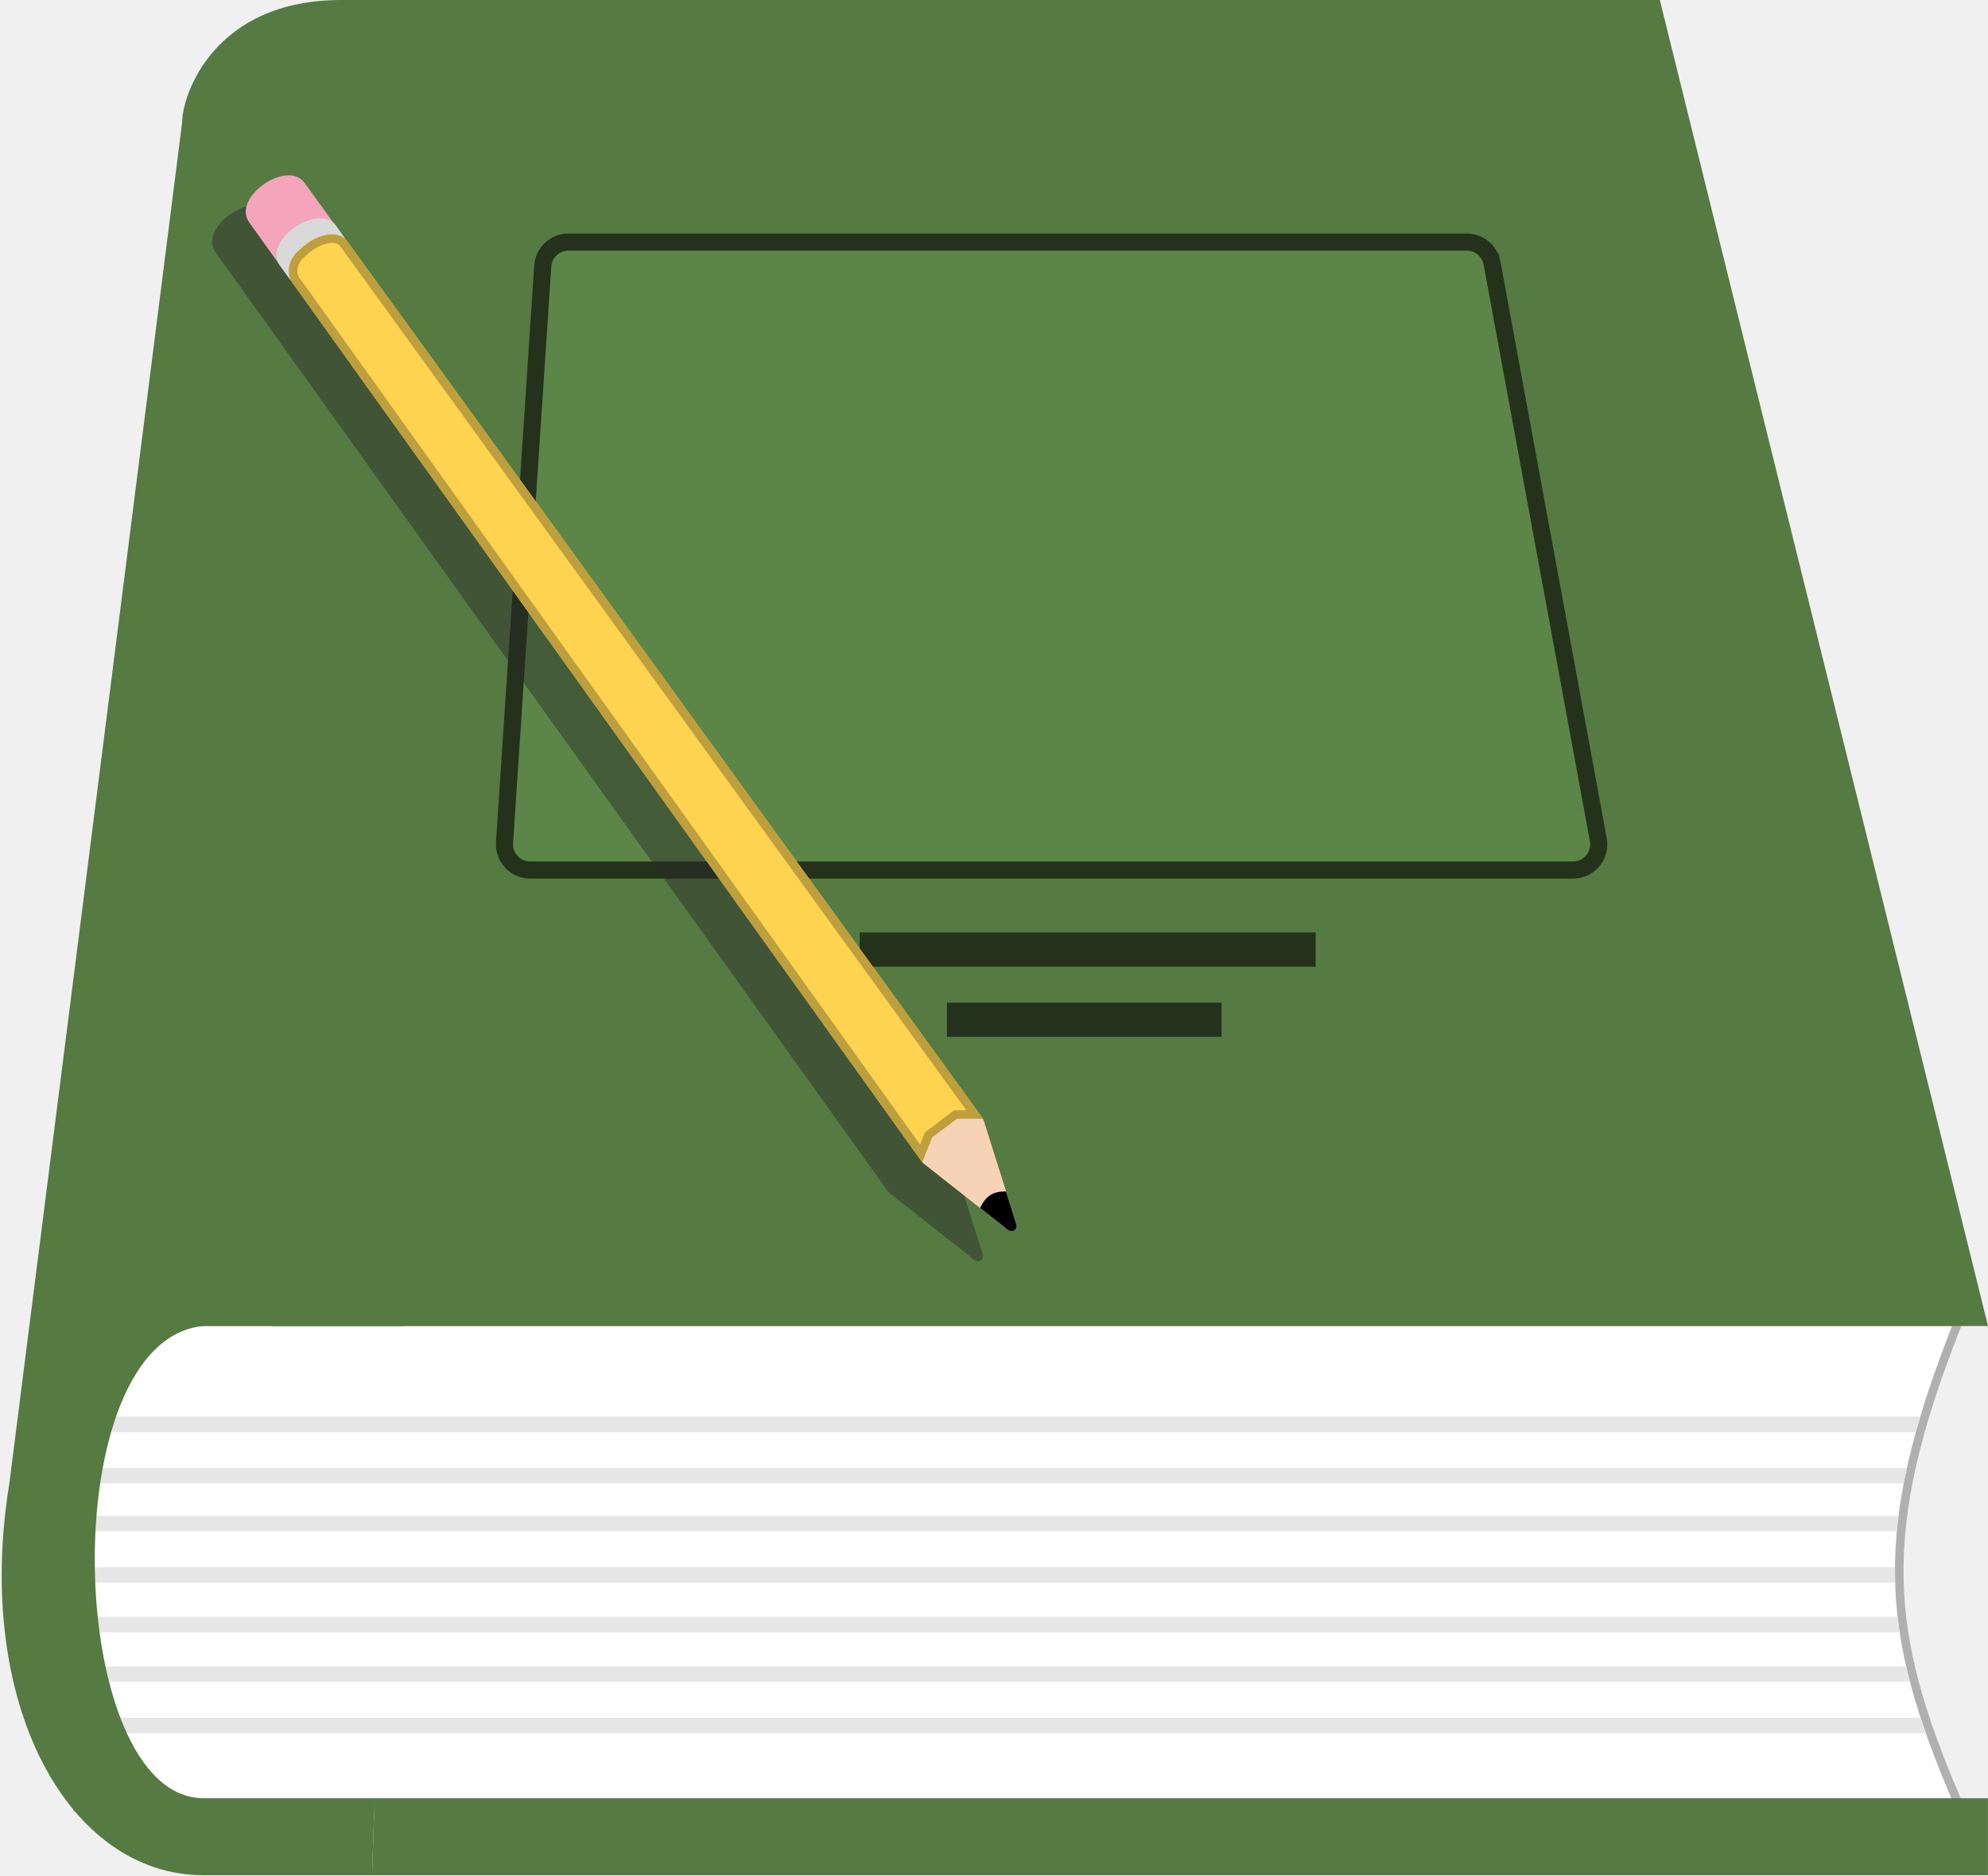
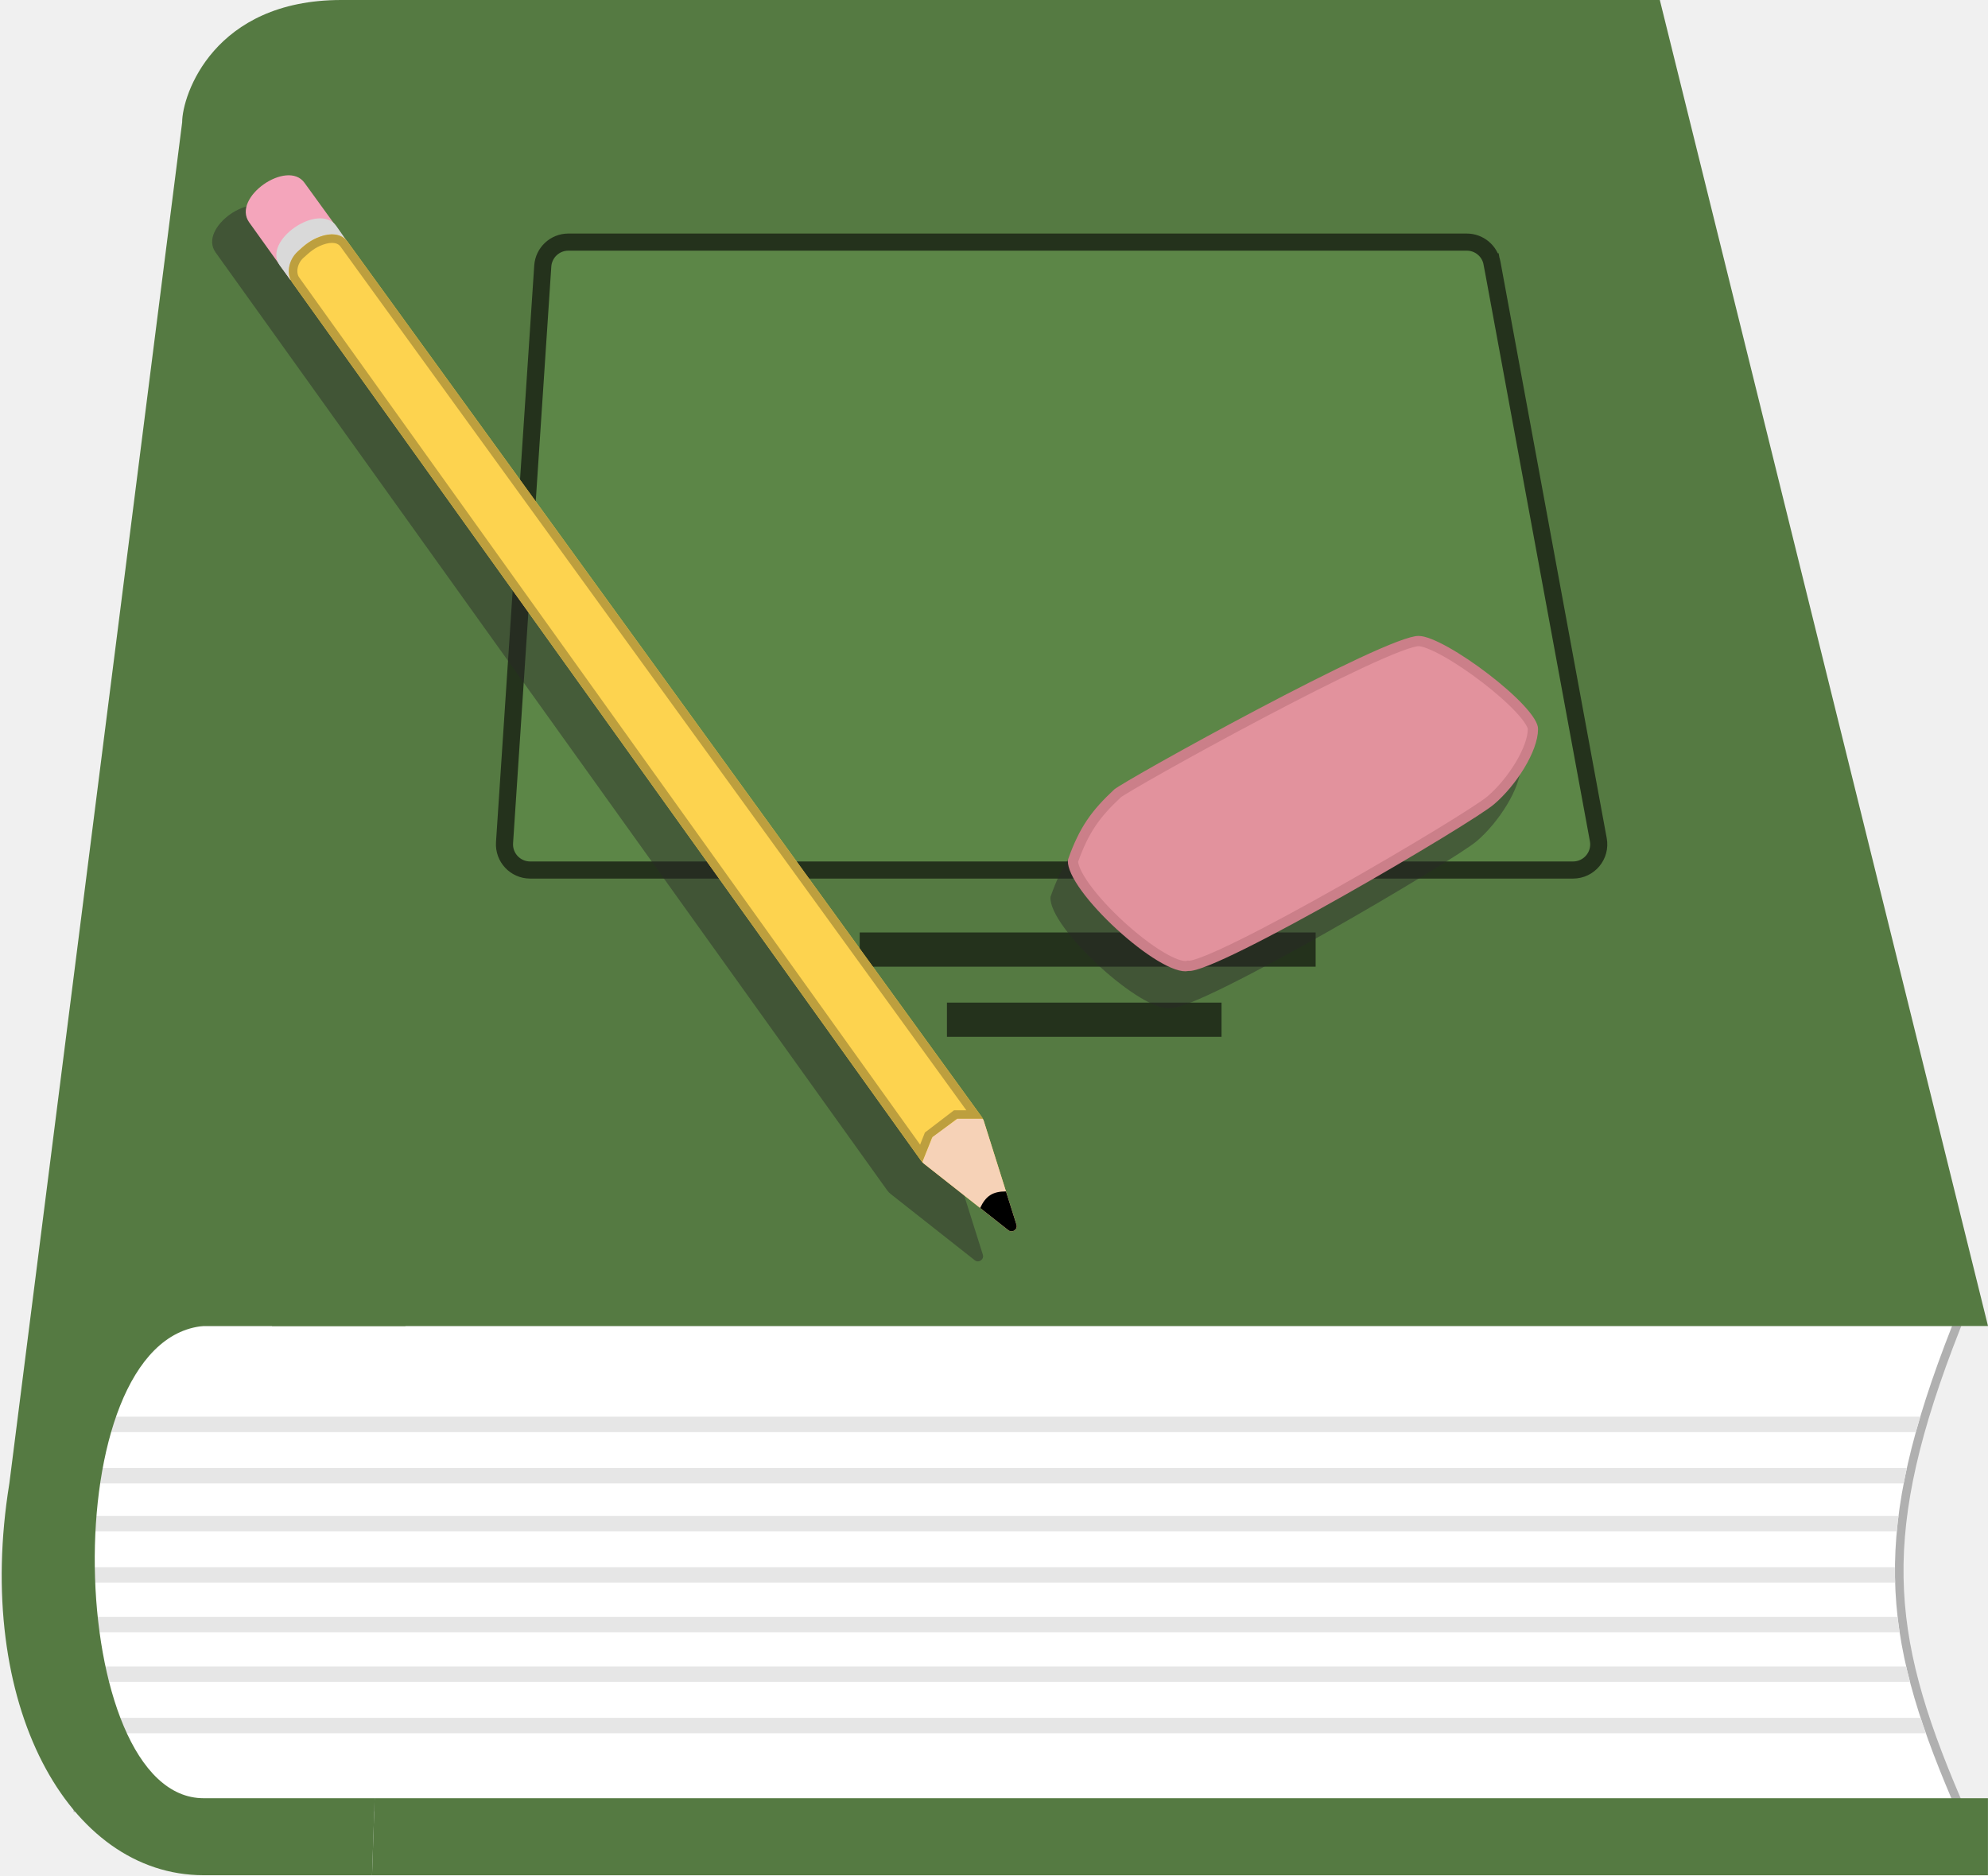
<svg xmlns="http://www.w3.org/2000/svg" width="1162" height="1096" viewBox="0 0 1162 1096" fill="none">
  <path d="M47.999 772.5H45.499V775V1054V1056.5L48.003 1056.5L1141 1054.5L1144.78 1054.49L1143.3 1051.02C1122.54 1002.42 1110.85 963.581 1110.15 922.015C1109.44 880.438 1119.72 835.895 1143.33 775.916L1144.67 772.5H1141H47.999Z" fill="white" stroke="#B0B0B0" stroke-width="5" />
  <path fill-rule="evenodd" clip-rule="evenodd" d="M47.97 837V828L1122.39 828C1121.48 831.038 1120.61 834.037 1119.79 837H47.97ZM47.97 867V858H1114.55C1113.88 861.035 1113.26 864.034 1112.69 867H47.97ZM47.97 895V886H1109.65C1109.27 889.028 1108.94 892.026 1108.66 895H47.97ZM47.97 925V916H1107.59C1107.57 919.016 1107.6 922.014 1107.69 925H47.97ZM47.97 954V945H1109.12C1109.47 948.001 1109.86 951 1110.32 954H47.97ZM47.97 983V974H1114.14C1114.83 976.987 1115.57 979.985 1116.36 983H47.97ZM47.97 1013V1004H1122.57C1123.55 1006.97 1124.57 1009.97 1125.64 1013H47.97Z" fill="#E6E6E6" />
  <path d="M218.97 1051H1161.97V1096H217.47L218.97 1051Z" fill="#557A42" />
  <path d="M209.934 0H970.177L1162 775H158.999L209.934 0Z" fill="#557A42" />
  <path d="M106.47 71.5C106.47 55.5 124.97 -1.55568e-05 199.47 0H283.97L236.97 775H118.97C30.47 783 37.965 1051 118.999 1051H218.999L217.47 1096H118.97C39.97 1096 -15.53 996 5.47 867L106.47 71.5Z" fill="#557A42" />
  <path d="M934.226 490.781C935.926 499.999 928.849 508.5 919.475 508.5H309.869C301.194 508.5 294.328 501.163 294.902 492.507L317.25 155.508C317.772 147.626 324.318 141.5 332.217 141.5H857.349C864.584 141.5 870.789 146.665 872.1 153.781L876.858 152.904L872.1 153.781L934.226 490.781Z" fill="#5C8647" stroke="#24321C" stroke-width="10" />
  <path d="M502.499 555L768.999 555M553.499 596H713.999" stroke="#24321C" stroke-width="20" stroke-dasharray="300 250 620 300 450 620" />
  <path d="M126.022 147.545C115.608 133.003 148.31 110.399 158.338 124.403L183.51 158.851L553.935 670.02C554.629 670.977 555.164 672.04 555.519 673.168L574.476 733.314C575.364 736.13 572.077 738.4 569.758 736.573L520.661 697.888C519.848 697.247 519.129 696.494 518.526 695.652L151.141 182.598L126.022 147.545Z" fill="#292929" fill-opacity="0.45" />
  <path d="M145.666 129.993C135.253 115.451 167.954 92.847 177.983 106.851L202.885 141.197L169.819 163.721L145.666 129.993Z" fill="#F4A5BB" />
  <path d="M163.498 155.109C153.085 140.567 186.502 118.021 196.53 132.025L202.883 141.198L169.818 163.721L163.498 155.109Z" fill="#D9D9D9" />
  <path d="M203.154 141.299L573.579 652.468C574.273 653.425 574.808 654.488 575.163 655.616L594.12 715.762C595.008 718.579 591.722 720.848 589.402 719.021L540.305 680.336C539.492 679.695 538.773 678.942 538.17 678.1L170.786 165.046C160.372 150.504 193.126 127.296 203.154 141.299Z" fill="#FDD34F" />
  <path d="M201.122 142.755L201.122 142.755L201.13 142.766L569.728 651.413L559.327 651.413L558.481 651.413L557.809 651.927L543.235 663.071L542.684 663.492L542.429 664.135L538.444 674.188L172.818 163.59L172.818 163.59C170.201 159.936 170.908 153.19 175.682 148.85L175.682 148.85C179.864 145.048 182.693 142.603 187.711 140.742C193.672 138.53 198.564 139.184 201.122 142.755Z" fill="#FDD34F" stroke="#BD9F3E" stroke-width="5" />
  <path d="M573.897 653.913C574.333 653.913 574.719 654.196 574.85 654.613L594.124 715.763C595.011 718.579 591.725 720.849 589.406 719.021L539.672 679.834C539.322 679.559 539.197 679.086 539.363 678.674L545.078 664.544L559.652 653.913L573.897 653.913Z" fill="#F6D2B7" />
  <path d="M594.123 715.763C595.01 718.579 591.724 720.848 589.405 719.021L572.901 706.017C576.214 698.992 580.188 696.342 588.002 696.342L594.123 715.763Z" fill="black" />
+   <path fill-rule="evenodd" clip-rule="evenodd" d="M684.492 589.074C668.174 592.782 612.546 541.975 614.029 524.174C620.689 505.183 627.922 495.247 641.102 483.009C646.294 478.188 800.569 392.52 819.112 393.262C834.317 393.262 889.575 434.798 888.833 447.778C888.833 460.758 875.853 480.784 863.244 491.539C851.006 502.293 701.18 590.557 684.492 589.074Z" fill="#292929" fill-opacity="0.45" />
+   <path d="M693.987 564.572L694.447 564.468L694.917 564.509C695.379 564.55 696.491 564.432 698.462 563.877C700.336 563.35 702.697 562.515 705.505 561.389C711.116 559.14 718.304 555.812 726.567 551.709C743.082 543.509 763.704 532.309 784.22 520.708C804.729 509.111 825.098 497.132 841.097 487.386C849.097 482.513 855.993 478.204 861.261 474.786C866.607 471.316 870.089 468.882 871.423 467.709L871.44 467.695L871.457 467.68C877.487 462.537 883.683 455.099 888.359 447.364C893.089 439.542 895.993 431.865 895.993 426.202L895.993 426.116L895.997 426.031C896.035 425.37 895.679 423.971 894.281 421.71C892.954 419.562 890.939 417.034 888.352 414.25C883.189 408.692 876.014 402.396 868.284 396.455C860.561 390.52 852.373 385.007 845.218 380.996C841.638 378.989 838.365 377.384 835.57 376.29C832.708 375.169 830.603 374.686 829.272 374.686H829.212L829.152 374.684C828.478 374.657 827.161 374.84 825.065 375.413C823.044 375.966 820.532 376.814 817.578 377.936C811.674 380.179 804.182 383.449 795.634 387.437C778.547 395.409 757.411 406.172 736.661 417.127C715.917 428.077 695.589 439.202 680.128 447.887C672.396 452.231 665.891 455.959 661.165 458.746C658.799 460.141 656.894 461.292 655.509 462.163C654.815 462.599 654.268 462.954 653.867 463.227C653.516 463.467 653.357 463.591 653.313 463.624C653.301 463.634 653.298 463.636 653.303 463.631C640.539 475.484 633.604 484.965 627.161 503.19C627.131 504.65 627.623 506.718 628.85 509.402C630.149 512.243 632.142 515.495 634.702 519.001C639.816 526.008 646.995 533.766 654.773 540.904C662.552 548.042 670.829 554.467 678.1 558.857C681.739 561.054 685.048 562.693 687.862 563.67C690.752 564.673 692.763 564.85 693.987 564.572Z" fill="#E2929D" stroke="#CB7F89" stroke-width="6" />
</svg>
